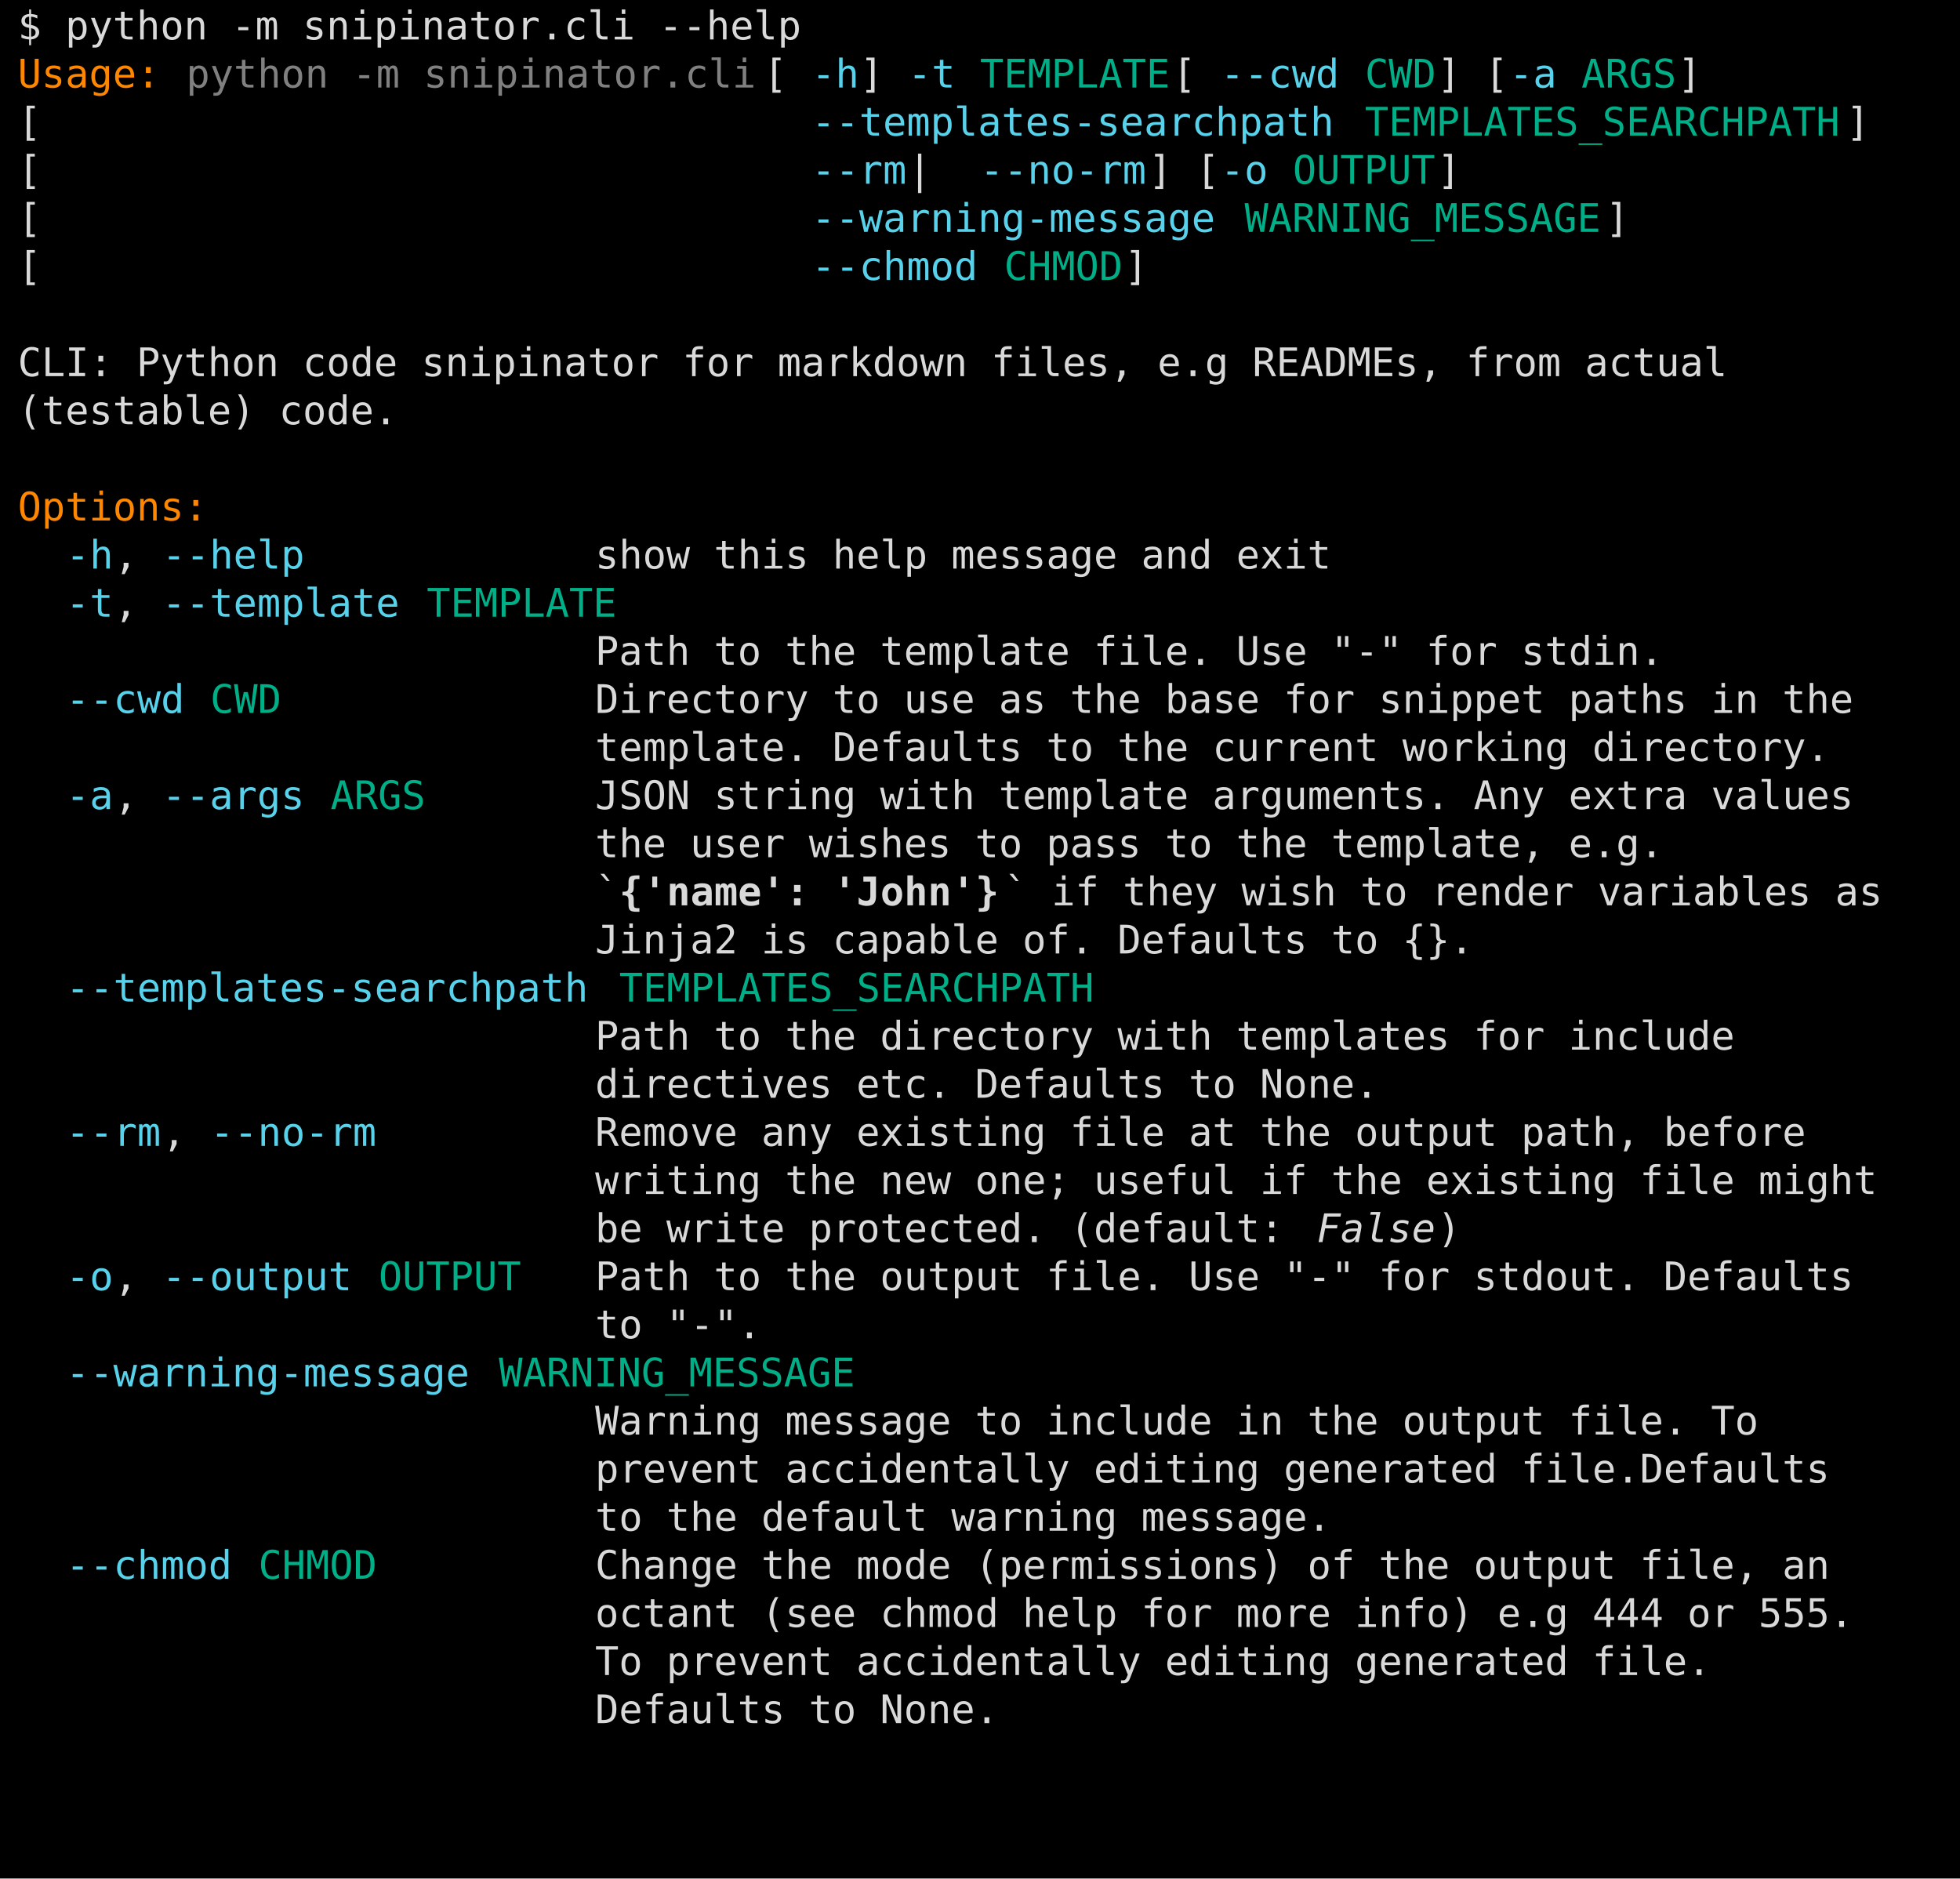
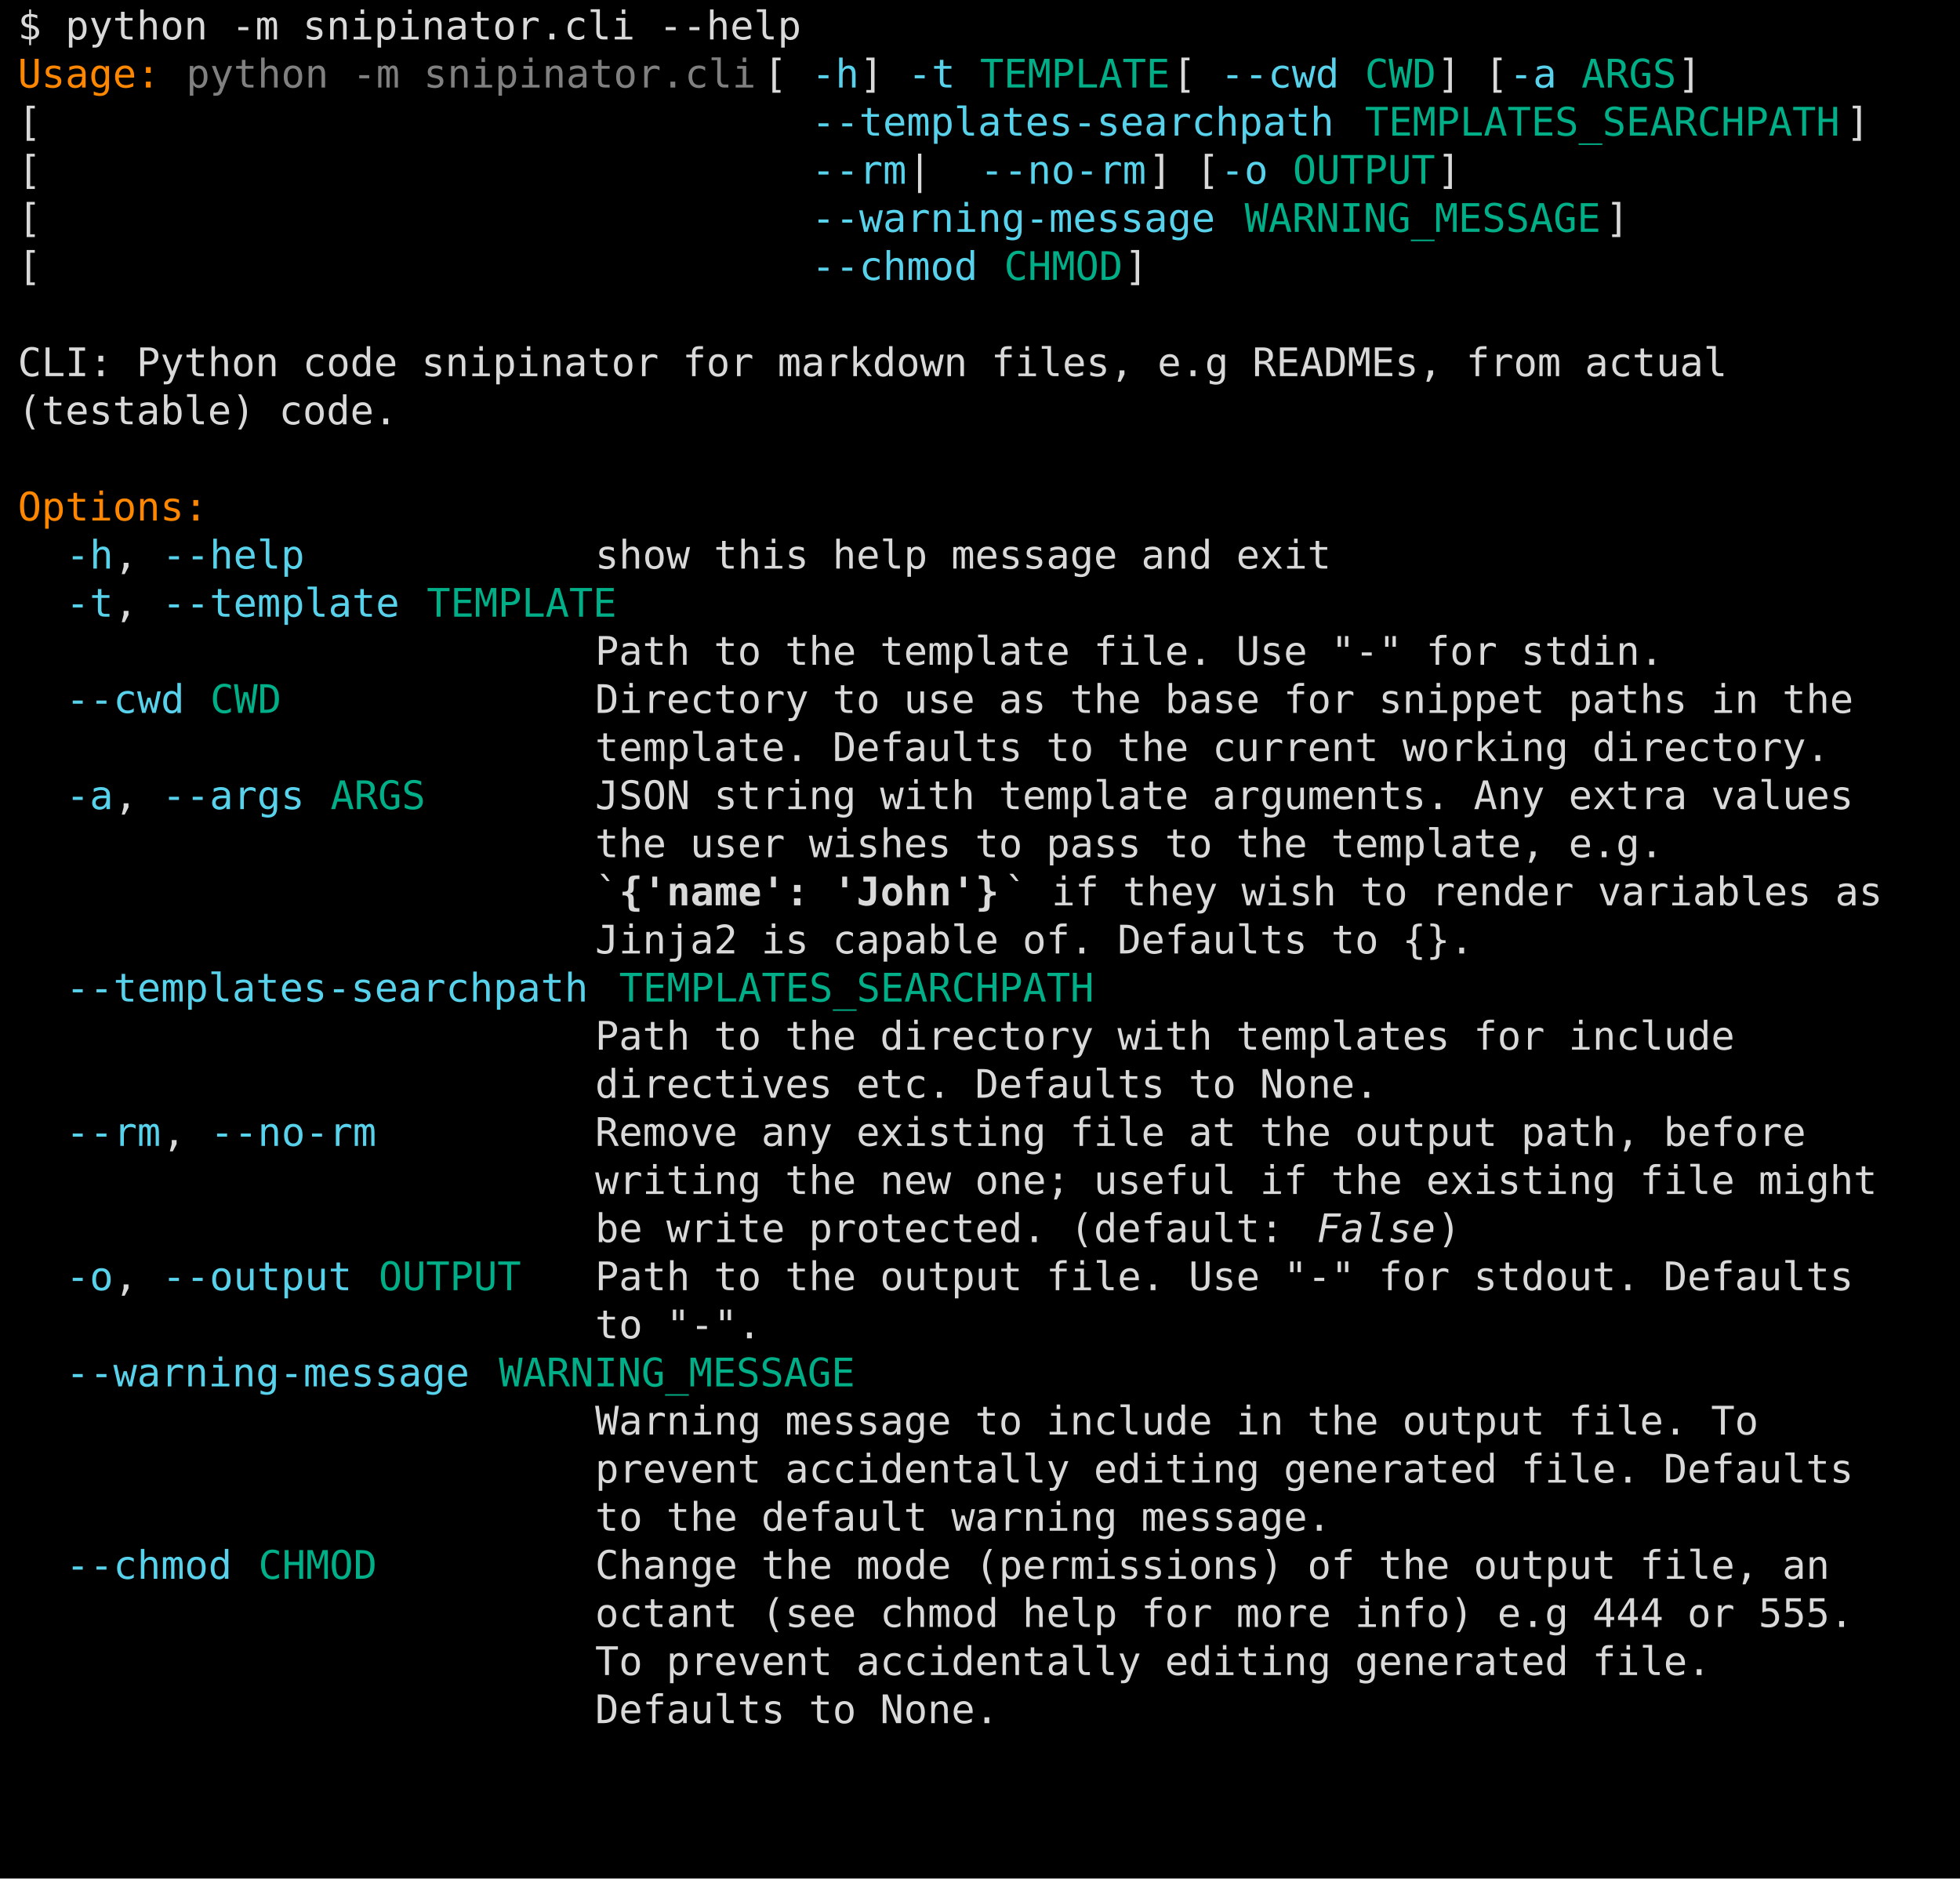
<svg xmlns="http://www.w3.org/2000/svg" class="rich-terminal" viewBox="0 0 994 952.8">
  <rect width="100%" height="100%" fill="black" />
  <style>
@font-face {
font-family: "Fira Code";
src: local("FiraCode-Regular"),
url("https://cdnjs.cloudflare.com/ajax/libs/firacode/6.2.0/woff2/FiraCode-Regular.woff2") format("woff2"),
url("https://cdnjs.cloudflare.com/ajax/libs/firacode/6.2.0/woff/FiraCode-Regular.woff") format("woff");
font-style: normal;
font-weight: 400;
}
@font-face {
font-family: "Fira Code";
src: local("FiraCode-Bold"),
url("https://cdnjs.cloudflare.com/ajax/libs/firacode/6.2.0/woff2/FiraCode-Bold.woff2") format("woff2"),
url("https://cdnjs.cloudflare.com/ajax/libs/firacode/6.2.0/woff/FiraCode-Bold.woff") format("woff");
font-style: bold;
font-weight: 700;
}
- .terminal-4260988401-matrix {
+ .terminal-3202647569-matrix {
font-family: Fira Code, monospace;
font-size: 20px;
line-height: 24.4px;
font-variant-east-asian: full-width;
}
- .terminal-4260988401-title {
+ .terminal-3202647569-title {
font-size: 18px;
font-weight: bold;
font-family: arial;
}
- .terminal-4260988401-r1 { fill: #d9d9d9 }
- .terminal-4260988401-r2 { fill: #ff8700 }
- .terminal-4260988401-r3 { fill: #808080 }
- .terminal-4260988401-r4 { fill: #58d1eb }
- .terminal-4260988401-r5 { fill: #00af87 }
- .terminal-4260988401-r6 { fill: #d9d9d9;font-weight: bold }
- .terminal-4260988401-r7 { fill: #d9d9d9;font-style: italic; }
+ .terminal-3202647569-r1 { fill: #d9d9d9 }
+ .terminal-3202647569-r2 { fill: #ff8700 }
+ .terminal-3202647569-r3 { fill: #808080 }
+ .terminal-3202647569-r4 { fill: #58d1eb }
+ .terminal-3202647569-r5 { fill: #00af87 }
+ .terminal-3202647569-r6 { fill: #d9d9d9;font-weight: bold }
+ .terminal-3202647569-r7 { fill: #d9d9d9;font-style: italic; }
</style>
  <defs>
-     <clipPath id="terminal-4260988401-clip-terminal">
+     <clipPath id="terminal-3202647569-clip-terminal">
      <rect x="0" y="0" width="975.0" height="901.8" />
    </clipPath>
-     <clipPath id="terminal-4260988401-line-0">
+     <clipPath id="terminal-3202647569-line-0">
      <rect x="0" y="1.5" width="976" height="24.65" />
    </clipPath>
-     <clipPath id="terminal-4260988401-line-1">
+     <clipPath id="terminal-3202647569-line-1">
      <rect x="0" y="25.9" width="976" height="24.65" />
    </clipPath>
-     <clipPath id="terminal-4260988401-line-2">
+     <clipPath id="terminal-3202647569-line-2">
      <rect x="0" y="50.3" width="976" height="24.65" />
    </clipPath>
-     <clipPath id="terminal-4260988401-line-3">
+     <clipPath id="terminal-3202647569-line-3">
      <rect x="0" y="74.7" width="976" height="24.65" />
    </clipPath>
-     <clipPath id="terminal-4260988401-line-4">
+     <clipPath id="terminal-3202647569-line-4">
      <rect x="0" y="99.1" width="976" height="24.65" />
    </clipPath>
-     <clipPath id="terminal-4260988401-line-5">
+     <clipPath id="terminal-3202647569-line-5">
      <rect x="0" y="123.5" width="976" height="24.65" />
    </clipPath>
-     <clipPath id="terminal-4260988401-line-6">
+     <clipPath id="terminal-3202647569-line-6">
      <rect x="0" y="147.9" width="976" height="24.65" />
    </clipPath>
-     <clipPath id="terminal-4260988401-line-7">
+     <clipPath id="terminal-3202647569-line-7">
      <rect x="0" y="172.3" width="976" height="24.65" />
    </clipPath>
-     <clipPath id="terminal-4260988401-line-8">
+     <clipPath id="terminal-3202647569-line-8">
      <rect x="0" y="196.7" width="976" height="24.65" />
    </clipPath>
-     <clipPath id="terminal-4260988401-line-9">
+     <clipPath id="terminal-3202647569-line-9">
      <rect x="0" y="221.1" width="976" height="24.65" />
    </clipPath>
-     <clipPath id="terminal-4260988401-line-10">
+     <clipPath id="terminal-3202647569-line-10">
      <rect x="0" y="245.5" width="976" height="24.65" />
    </clipPath>
-     <clipPath id="terminal-4260988401-line-11">
+     <clipPath id="terminal-3202647569-line-11">
      <rect x="0" y="269.9" width="976" height="24.65" />
    </clipPath>
-     <clipPath id="terminal-4260988401-line-12">
+     <clipPath id="terminal-3202647569-line-12">
      <rect x="0" y="294.3" width="976" height="24.65" />
    </clipPath>
-     <clipPath id="terminal-4260988401-line-13">
+     <clipPath id="terminal-3202647569-line-13">
      <rect x="0" y="318.7" width="976" height="24.65" />
    </clipPath>
-     <clipPath id="terminal-4260988401-line-14">
+     <clipPath id="terminal-3202647569-line-14">
      <rect x="0" y="343.1" width="976" height="24.65" />
    </clipPath>
-     <clipPath id="terminal-4260988401-line-15">
+     <clipPath id="terminal-3202647569-line-15">
      <rect x="0" y="367.5" width="976" height="24.65" />
    </clipPath>
-     <clipPath id="terminal-4260988401-line-16">
+     <clipPath id="terminal-3202647569-line-16">
      <rect x="0" y="391.9" width="976" height="24.65" />
    </clipPath>
-     <clipPath id="terminal-4260988401-line-17">
+     <clipPath id="terminal-3202647569-line-17">
      <rect x="0" y="416.3" width="976" height="24.65" />
    </clipPath>
-     <clipPath id="terminal-4260988401-line-18">
+     <clipPath id="terminal-3202647569-line-18">
      <rect x="0" y="440.7" width="976" height="24.65" />
    </clipPath>
-     <clipPath id="terminal-4260988401-line-19">
+     <clipPath id="terminal-3202647569-line-19">
      <rect x="0" y="465.1" width="976" height="24.65" />
    </clipPath>
-     <clipPath id="terminal-4260988401-line-20">
+     <clipPath id="terminal-3202647569-line-20">
      <rect x="0" y="489.5" width="976" height="24.65" />
    </clipPath>
-     <clipPath id="terminal-4260988401-line-21">
+     <clipPath id="terminal-3202647569-line-21">
      <rect x="0" y="513.9" width="976" height="24.65" />
    </clipPath>
-     <clipPath id="terminal-4260988401-line-22">
+     <clipPath id="terminal-3202647569-line-22">
      <rect x="0" y="538.3" width="976" height="24.65" />
    </clipPath>
-     <clipPath id="terminal-4260988401-line-23">
+     <clipPath id="terminal-3202647569-line-23">
      <rect x="0" y="562.7" width="976" height="24.65" />
    </clipPath>
-     <clipPath id="terminal-4260988401-line-24">
+     <clipPath id="terminal-3202647569-line-24">
      <rect x="0" y="587.1" width="976" height="24.65" />
    </clipPath>
-     <clipPath id="terminal-4260988401-line-25">
+     <clipPath id="terminal-3202647569-line-25">
      <rect x="0" y="611.5" width="976" height="24.65" />
    </clipPath>
-     <clipPath id="terminal-4260988401-line-26">
+     <clipPath id="terminal-3202647569-line-26">
      <rect x="0" y="635.9" width="976" height="24.65" />
    </clipPath>
-     <clipPath id="terminal-4260988401-line-27">
+     <clipPath id="terminal-3202647569-line-27">
      <rect x="0" y="660.3" width="976" height="24.65" />
    </clipPath>
-     <clipPath id="terminal-4260988401-line-28">
+     <clipPath id="terminal-3202647569-line-28">
      <rect x="0" y="684.7" width="976" height="24.65" />
    </clipPath>
-     <clipPath id="terminal-4260988401-line-29">
+     <clipPath id="terminal-3202647569-line-29">
      <rect x="0" y="709.1" width="976" height="24.65" />
    </clipPath>
-     <clipPath id="terminal-4260988401-line-30">
+     <clipPath id="terminal-3202647569-line-30">
      <rect x="0" y="733.5" width="976" height="24.65" />
    </clipPath>
-     <clipPath id="terminal-4260988401-line-31">
+     <clipPath id="terminal-3202647569-line-31">
      <rect x="0" y="757.9" width="976" height="24.65" />
    </clipPath>
-     <clipPath id="terminal-4260988401-line-32">
+     <clipPath id="terminal-3202647569-line-32">
      <rect x="0" y="782.3" width="976" height="24.65" />
    </clipPath>
-     <clipPath id="terminal-4260988401-line-33">
+     <clipPath id="terminal-3202647569-line-33">
      <rect x="0" y="806.7" width="976" height="24.65" />
    </clipPath>
-     <clipPath id="terminal-4260988401-line-34">
+     <clipPath id="terminal-3202647569-line-34">
      <rect x="0" y="831.1" width="976" height="24.65" />
    </clipPath>
-     <clipPath id="terminal-4260988401-line-35">
+     <clipPath id="terminal-3202647569-line-35">
      <rect x="0" y="855.5" width="976" height="24.65" />
    </clipPath>
  </defs>
  <g transform="translate(9, 0)">
-     <g class="terminal-4260988401-matrix">
-       <text class="terminal-4260988401-r1" x="0" y="20" textLength="402.6" clip-path="url(#terminal-4260988401-line-0)">$ python -m snipinator.cli --help</text>
-       <text class="terminal-4260988401-r1" x="976" y="20" textLength="12.2" clip-path="url(#terminal-4260988401-line-0)">
- </text>
-       <text class="terminal-4260988401-r2" x="0" y="44.4" textLength="73.2" clip-path="url(#terminal-4260988401-line-1)">Usage:</text>
-       <text class="terminal-4260988401-r3" x="85.4" y="44.4" textLength="292.8" clip-path="url(#terminal-4260988401-line-1)">python -m snipinator.cli</text>
-       <text class="terminal-4260988401-r1" x="378.2" y="44.4" textLength="24.4" clip-path="url(#terminal-4260988401-line-1)"> [</text>
-       <text class="terminal-4260988401-r4" x="402.6" y="44.4" textLength="24.4" clip-path="url(#terminal-4260988401-line-1)">-h</text>
-       <text class="terminal-4260988401-r1" x="427" y="44.4" textLength="24.4" clip-path="url(#terminal-4260988401-line-1)">] </text>
-       <text class="terminal-4260988401-r4" x="451.4" y="44.4" textLength="24.4" clip-path="url(#terminal-4260988401-line-1)">-t</text>
-       <text class="terminal-4260988401-r5" x="488" y="44.4" textLength="97.6" clip-path="url(#terminal-4260988401-line-1)">TEMPLATE</text>
-       <text class="terminal-4260988401-r1" x="585.6" y="44.4" textLength="24.4" clip-path="url(#terminal-4260988401-line-1)"> [</text>
-       <text class="terminal-4260988401-r4" x="610" y="44.4" textLength="61" clip-path="url(#terminal-4260988401-line-1)">--cwd</text>
-       <text class="terminal-4260988401-r5" x="683.2" y="44.4" textLength="36.6" clip-path="url(#terminal-4260988401-line-1)">CWD</text>
-       <text class="terminal-4260988401-r1" x="719.8" y="44.4" textLength="36.6" clip-path="url(#terminal-4260988401-line-1)">] [</text>
-       <text class="terminal-4260988401-r4" x="756.4" y="44.4" textLength="24.4" clip-path="url(#terminal-4260988401-line-1)">-a</text>
-       <text class="terminal-4260988401-r5" x="793" y="44.4" textLength="48.8" clip-path="url(#terminal-4260988401-line-1)">ARGS</text>
-       <text class="terminal-4260988401-r1" x="841.8" y="44.4" textLength="12.2" clip-path="url(#terminal-4260988401-line-1)">]</text>
-       <text class="terminal-4260988401-r1" x="976" y="44.4" textLength="12.2" clip-path="url(#terminal-4260988401-line-1)">
- </text>
-       <text class="terminal-4260988401-r1" x="0" y="68.8" textLength="402.6" clip-path="url(#terminal-4260988401-line-2)">                                [</text>
-       <text class="terminal-4260988401-r4" x="402.6" y="68.8" textLength="268.4" clip-path="url(#terminal-4260988401-line-2)">--templates-searchpath</text>
-       <text class="terminal-4260988401-r5" x="683.2" y="68.8" textLength="244" clip-path="url(#terminal-4260988401-line-2)">TEMPLATES_SEARCHPATH</text>
-       <text class="terminal-4260988401-r1" x="927.2" y="68.8" textLength="12.2" clip-path="url(#terminal-4260988401-line-2)">]</text>
-       <text class="terminal-4260988401-r1" x="976" y="68.8" textLength="12.2" clip-path="url(#terminal-4260988401-line-2)">
- </text>
-       <text class="terminal-4260988401-r1" x="0" y="93.2" textLength="402.6" clip-path="url(#terminal-4260988401-line-3)">                                [</text>
-       <text class="terminal-4260988401-r4" x="402.6" y="93.2" textLength="48.8" clip-path="url(#terminal-4260988401-line-3)">--rm</text>
-       <text class="terminal-4260988401-r1" x="451.4" y="93.2" textLength="36.6" clip-path="url(#terminal-4260988401-line-3)"> | </text>
-       <text class="terminal-4260988401-r4" x="488" y="93.2" textLength="85.4" clip-path="url(#terminal-4260988401-line-3)">--no-rm</text>
-       <text class="terminal-4260988401-r1" x="573.4" y="93.2" textLength="36.6" clip-path="url(#terminal-4260988401-line-3)">] [</text>
-       <text class="terminal-4260988401-r4" x="610" y="93.2" textLength="24.4" clip-path="url(#terminal-4260988401-line-3)">-o</text>
-       <text class="terminal-4260988401-r5" x="646.6" y="93.2" textLength="73.2" clip-path="url(#terminal-4260988401-line-3)">OUTPUT</text>
-       <text class="terminal-4260988401-r1" x="719.8" y="93.2" textLength="12.2" clip-path="url(#terminal-4260988401-line-3)">]</text>
-       <text class="terminal-4260988401-r1" x="976" y="93.2" textLength="12.2" clip-path="url(#terminal-4260988401-line-3)">
- </text>
-       <text class="terminal-4260988401-r1" x="0" y="117.6" textLength="402.6" clip-path="url(#terminal-4260988401-line-4)">                                [</text>
-       <text class="terminal-4260988401-r4" x="402.6" y="117.6" textLength="207.4" clip-path="url(#terminal-4260988401-line-4)">--warning-message</text>
-       <text class="terminal-4260988401-r5" x="622.2" y="117.6" textLength="183" clip-path="url(#terminal-4260988401-line-4)">WARNING_MESSAGE</text>
-       <text class="terminal-4260988401-r1" x="805.2" y="117.6" textLength="12.2" clip-path="url(#terminal-4260988401-line-4)">]</text>
-       <text class="terminal-4260988401-r1" x="976" y="117.6" textLength="12.2" clip-path="url(#terminal-4260988401-line-4)">
- </text>
-       <text class="terminal-4260988401-r1" x="0" y="142" textLength="402.6" clip-path="url(#terminal-4260988401-line-5)">                                [</text>
-       <text class="terminal-4260988401-r4" x="402.6" y="142" textLength="85.4" clip-path="url(#terminal-4260988401-line-5)">--chmod</text>
-       <text class="terminal-4260988401-r5" x="500.2" y="142" textLength="61" clip-path="url(#terminal-4260988401-line-5)">CHMOD</text>
-       <text class="terminal-4260988401-r1" x="561.2" y="142" textLength="12.2" clip-path="url(#terminal-4260988401-line-5)">]</text>
-       <text class="terminal-4260988401-r1" x="976" y="142" textLength="12.2" clip-path="url(#terminal-4260988401-line-5)">
- </text>
-       <text class="terminal-4260988401-r1" x="976" y="166.4" textLength="12.2" clip-path="url(#terminal-4260988401-line-6)">
- </text>
-       <text class="terminal-4260988401-r1" x="0" y="190.8" textLength="878.4" clip-path="url(#terminal-4260988401-line-7)">CLI: Python code snipinator for markdown files, e.g READMEs, from actual</text>
-       <text class="terminal-4260988401-r1" x="976" y="190.8" textLength="12.2" clip-path="url(#terminal-4260988401-line-7)">
- </text>
-       <text class="terminal-4260988401-r1" x="0" y="215.2" textLength="195.2" clip-path="url(#terminal-4260988401-line-8)">(testable) code.</text>
-       <text class="terminal-4260988401-r1" x="976" y="215.2" textLength="12.2" clip-path="url(#terminal-4260988401-line-8)">
- </text>
-       <text class="terminal-4260988401-r1" x="976" y="239.6" textLength="12.2" clip-path="url(#terminal-4260988401-line-9)">
- </text>
-       <text class="terminal-4260988401-r2" x="0" y="264" textLength="97.6" clip-path="url(#terminal-4260988401-line-10)">Options:</text>
-       <text class="terminal-4260988401-r1" x="976" y="264" textLength="12.2" clip-path="url(#terminal-4260988401-line-10)">
- </text>
-       <text class="terminal-4260988401-r4" x="24.4" y="288.4" textLength="24.4" clip-path="url(#terminal-4260988401-line-11)">-h</text>
-       <text class="terminal-4260988401-r1" x="48.8" y="288.4" textLength="24.4" clip-path="url(#terminal-4260988401-line-11)">, </text>
-       <text class="terminal-4260988401-r4" x="73.2" y="288.4" textLength="73.2" clip-path="url(#terminal-4260988401-line-11)">--help</text>
-       <text class="terminal-4260988401-r1" x="292.8" y="288.4" textLength="378.2" clip-path="url(#terminal-4260988401-line-11)">show this help message and exit</text>
-       <text class="terminal-4260988401-r1" x="976" y="288.4" textLength="12.2" clip-path="url(#terminal-4260988401-line-11)">
- </text>
-       <text class="terminal-4260988401-r4" x="24.4" y="312.8" textLength="24.4" clip-path="url(#terminal-4260988401-line-12)">-t</text>
-       <text class="terminal-4260988401-r1" x="48.8" y="312.8" textLength="24.4" clip-path="url(#terminal-4260988401-line-12)">, </text>
-       <text class="terminal-4260988401-r4" x="73.2" y="312.8" textLength="122" clip-path="url(#terminal-4260988401-line-12)">--template</text>
-       <text class="terminal-4260988401-r5" x="207.4" y="312.8" textLength="97.6" clip-path="url(#terminal-4260988401-line-12)">TEMPLATE</text>
-       <text class="terminal-4260988401-r1" x="976" y="312.8" textLength="12.2" clip-path="url(#terminal-4260988401-line-12)">
- </text>
-       <text class="terminal-4260988401-r1" x="292.8" y="337.2" textLength="549" clip-path="url(#terminal-4260988401-line-13)">Path to the template file. Use "-" for stdin.</text>
-       <text class="terminal-4260988401-r1" x="976" y="337.2" textLength="12.2" clip-path="url(#terminal-4260988401-line-13)">
- </text>
-       <text class="terminal-4260988401-r4" x="24.4" y="361.6" textLength="61" clip-path="url(#terminal-4260988401-line-14)">--cwd</text>
-       <text class="terminal-4260988401-r5" x="97.6" y="361.6" textLength="36.6" clip-path="url(#terminal-4260988401-line-14)">CWD</text>
-       <text class="terminal-4260988401-r1" x="292.8" y="361.6" textLength="646.6" clip-path="url(#terminal-4260988401-line-14)">Directory to use as the base for snippet paths in the</text>
-       <text class="terminal-4260988401-r1" x="976" y="361.6" textLength="12.2" clip-path="url(#terminal-4260988401-line-14)">
- </text>
-       <text class="terminal-4260988401-r1" x="292.8" y="386" textLength="634.4" clip-path="url(#terminal-4260988401-line-15)">template. Defaults to the current working directory.</text>
-       <text class="terminal-4260988401-r1" x="976" y="386" textLength="12.2" clip-path="url(#terminal-4260988401-line-15)">
- </text>
-       <text class="terminal-4260988401-r4" x="24.4" y="410.4" textLength="24.4" clip-path="url(#terminal-4260988401-line-16)">-a</text>
-       <text class="terminal-4260988401-r1" x="48.8" y="410.4" textLength="24.4" clip-path="url(#terminal-4260988401-line-16)">, </text>
-       <text class="terminal-4260988401-r4" x="73.2" y="410.4" textLength="73.2" clip-path="url(#terminal-4260988401-line-16)">--args</text>
-       <text class="terminal-4260988401-r5" x="158.6" y="410.4" textLength="48.8" clip-path="url(#terminal-4260988401-line-16)">ARGS</text>
-       <text class="terminal-4260988401-r1" x="292.8" y="410.4" textLength="646.6" clip-path="url(#terminal-4260988401-line-16)">JSON string with template arguments. Any extra values</text>
-       <text class="terminal-4260988401-r1" x="976" y="410.4" textLength="12.2" clip-path="url(#terminal-4260988401-line-16)">
- </text>
-       <text class="terminal-4260988401-r1" x="292.8" y="434.8" textLength="549" clip-path="url(#terminal-4260988401-line-17)">the user wishes to pass to the template, e.g.</text>
-       <text class="terminal-4260988401-r1" x="976" y="434.8" textLength="12.2" clip-path="url(#terminal-4260988401-line-17)">
- </text>
-       <text class="terminal-4260988401-r1" x="292.8" y="459.2" textLength="12.2" clip-path="url(#terminal-4260988401-line-18)">`</text>
-       <text class="terminal-4260988401-r6" x="305" y="459.2" textLength="195.2" clip-path="url(#terminal-4260988401-line-18)">{'name': 'John'}</text>
-       <text class="terminal-4260988401-r1" x="500.2" y="459.2" textLength="451.4" clip-path="url(#terminal-4260988401-line-18)">` if they wish to render variables as</text>
-       <text class="terminal-4260988401-r1" x="976" y="459.2" textLength="12.2" clip-path="url(#terminal-4260988401-line-18)">
- </text>
-       <text class="terminal-4260988401-r1" x="292.8" y="483.6" textLength="451.4" clip-path="url(#terminal-4260988401-line-19)">Jinja2 is capable of. Defaults to {}.</text>
-       <text class="terminal-4260988401-r1" x="976" y="483.6" textLength="12.2" clip-path="url(#terminal-4260988401-line-19)">
- </text>
-       <text class="terminal-4260988401-r4" x="24.4" y="508" textLength="268.4" clip-path="url(#terminal-4260988401-line-20)">--templates-searchpath</text>
-       <text class="terminal-4260988401-r5" x="305" y="508" textLength="244" clip-path="url(#terminal-4260988401-line-20)">TEMPLATES_SEARCHPATH</text>
-       <text class="terminal-4260988401-r1" x="976" y="508" textLength="12.2" clip-path="url(#terminal-4260988401-line-20)">
- </text>
-       <text class="terminal-4260988401-r1" x="292.8" y="532.4" textLength="585.6" clip-path="url(#terminal-4260988401-line-21)">Path to the directory with templates for include</text>
-       <text class="terminal-4260988401-r1" x="976" y="532.4" textLength="12.2" clip-path="url(#terminal-4260988401-line-21)">
- </text>
-       <text class="terminal-4260988401-r1" x="292.8" y="556.8" textLength="402.6" clip-path="url(#terminal-4260988401-line-22)">directives etc. Defaults to None.</text>
-       <text class="terminal-4260988401-r1" x="976" y="556.8" textLength="12.2" clip-path="url(#terminal-4260988401-line-22)">
- </text>
-       <text class="terminal-4260988401-r4" x="24.4" y="581.2" textLength="48.8" clip-path="url(#terminal-4260988401-line-23)">--rm</text>
-       <text class="terminal-4260988401-r1" x="73.2" y="581.2" textLength="24.4" clip-path="url(#terminal-4260988401-line-23)">, </text>
-       <text class="terminal-4260988401-r4" x="97.6" y="581.2" textLength="85.4" clip-path="url(#terminal-4260988401-line-23)">--no-rm</text>
-       <text class="terminal-4260988401-r1" x="292.8" y="581.2" textLength="622.2" clip-path="url(#terminal-4260988401-line-23)">Remove any existing file at the output path, before</text>
-       <text class="terminal-4260988401-r1" x="976" y="581.2" textLength="12.2" clip-path="url(#terminal-4260988401-line-23)">
- </text>
-       <text class="terminal-4260988401-r1" x="292.8" y="605.6" textLength="658.8" clip-path="url(#terminal-4260988401-line-24)">writing the new one; useful if the existing file might</text>
-       <text class="terminal-4260988401-r1" x="976" y="605.6" textLength="12.2" clip-path="url(#terminal-4260988401-line-24)">
- </text>
-       <text class="terminal-4260988401-r1" x="292.8" y="630" textLength="366" clip-path="url(#terminal-4260988401-line-25)">be write protected. (default: </text>
-       <text class="terminal-4260988401-r7" x="658.8" y="630" textLength="61" clip-path="url(#terminal-4260988401-line-25)">False</text>
-       <text class="terminal-4260988401-r1" x="719.8" y="630" textLength="12.2" clip-path="url(#terminal-4260988401-line-25)">)</text>
-       <text class="terminal-4260988401-r1" x="976" y="630" textLength="12.2" clip-path="url(#terminal-4260988401-line-25)">
- </text>
-       <text class="terminal-4260988401-r4" x="24.4" y="654.4" textLength="24.4" clip-path="url(#terminal-4260988401-line-26)">-o</text>
-       <text class="terminal-4260988401-r1" x="48.8" y="654.4" textLength="24.4" clip-path="url(#terminal-4260988401-line-26)">, </text>
-       <text class="terminal-4260988401-r4" x="73.2" y="654.4" textLength="97.6" clip-path="url(#terminal-4260988401-line-26)">--output</text>
-       <text class="terminal-4260988401-r5" x="183" y="654.4" textLength="73.2" clip-path="url(#terminal-4260988401-line-26)">OUTPUT</text>
-       <text class="terminal-4260988401-r1" x="292.8" y="654.4" textLength="646.6" clip-path="url(#terminal-4260988401-line-26)">Path to the output file. Use "-" for stdout. Defaults</text>
-       <text class="terminal-4260988401-r1" x="976" y="654.4" textLength="12.2" clip-path="url(#terminal-4260988401-line-26)">
- </text>
-       <text class="terminal-4260988401-r1" x="292.8" y="678.8" textLength="85.4" clip-path="url(#terminal-4260988401-line-27)">to "-".</text>
-       <text class="terminal-4260988401-r1" x="976" y="678.8" textLength="12.2" clip-path="url(#terminal-4260988401-line-27)">
- </text>
-       <text class="terminal-4260988401-r4" x="24.4" y="703.2" textLength="207.4" clip-path="url(#terminal-4260988401-line-28)">--warning-message</text>
-       <text class="terminal-4260988401-r5" x="244" y="703.2" textLength="183" clip-path="url(#terminal-4260988401-line-28)">WARNING_MESSAGE</text>
-       <text class="terminal-4260988401-r1" x="976" y="703.2" textLength="12.2" clip-path="url(#terminal-4260988401-line-28)">
- </text>
-       <text class="terminal-4260988401-r1" x="292.8" y="727.6" textLength="597.8" clip-path="url(#terminal-4260988401-line-29)">Warning message to include in the output file. To</text>
-       <text class="terminal-4260988401-r1" x="976" y="727.6" textLength="12.2" clip-path="url(#terminal-4260988401-line-29)">
- </text>
-       <text class="terminal-4260988401-r1" x="292.8" y="752" textLength="634.4" clip-path="url(#terminal-4260988401-line-30)">prevent accidentally editing generated file.Defaults</text>
-       <text class="terminal-4260988401-r1" x="976" y="752" textLength="12.2" clip-path="url(#terminal-4260988401-line-30)">
- </text>
-       <text class="terminal-4260988401-r1" x="292.8" y="776.4" textLength="378.2" clip-path="url(#terminal-4260988401-line-31)">to the default warning message.</text>
-       <text class="terminal-4260988401-r1" x="976" y="776.4" textLength="12.2" clip-path="url(#terminal-4260988401-line-31)">
- </text>
-       <text class="terminal-4260988401-r4" x="24.4" y="800.8" textLength="85.4" clip-path="url(#terminal-4260988401-line-32)">--chmod</text>
-       <text class="terminal-4260988401-r5" x="122" y="800.8" textLength="61" clip-path="url(#terminal-4260988401-line-32)">CHMOD</text>
-       <text class="terminal-4260988401-r1" x="292.8" y="800.8" textLength="634.4" clip-path="url(#terminal-4260988401-line-32)">Change the mode (permissions) of the output file, an</text>
-       <text class="terminal-4260988401-r1" x="976" y="800.8" textLength="12.2" clip-path="url(#terminal-4260988401-line-32)">
- </text>
-       <text class="terminal-4260988401-r1" x="292.8" y="825.2" textLength="646.6" clip-path="url(#terminal-4260988401-line-33)">octant (see chmod help for more info) e.g 444 or 555.</text>
-       <text class="terminal-4260988401-r1" x="976" y="825.2" textLength="12.2" clip-path="url(#terminal-4260988401-line-33)">
- </text>
-       <text class="terminal-4260988401-r1" x="292.8" y="849.6" textLength="573.4" clip-path="url(#terminal-4260988401-line-34)">To prevent accidentally editing generated file.</text>
-       <text class="terminal-4260988401-r1" x="976" y="849.6" textLength="12.2" clip-path="url(#terminal-4260988401-line-34)">
- </text>
-       <text class="terminal-4260988401-r1" x="292.8" y="874" textLength="207.4" clip-path="url(#terminal-4260988401-line-35)">Defaults to None.</text>
-       <text class="terminal-4260988401-r1" x="976" y="874" textLength="12.2" clip-path="url(#terminal-4260988401-line-35)">
- </text>
-       <text class="terminal-4260988401-r1" x="976" y="898.4" textLength="12.2" clip-path="url(#terminal-4260988401-line-36)">
+     <g class="terminal-3202647569-matrix">
+       <text class="terminal-3202647569-r1" x="0" y="20" textLength="402.6" clip-path="url(#terminal-3202647569-line-0)">$ python -m snipinator.cli --help</text>
+       <text class="terminal-3202647569-r1" x="976" y="20" textLength="12.2" clip-path="url(#terminal-3202647569-line-0)">
+ </text>
+       <text class="terminal-3202647569-r2" x="0" y="44.4" textLength="73.2" clip-path="url(#terminal-3202647569-line-1)">Usage:</text>
+       <text class="terminal-3202647569-r3" x="85.4" y="44.4" textLength="292.8" clip-path="url(#terminal-3202647569-line-1)">python -m snipinator.cli</text>
+       <text class="terminal-3202647569-r1" x="378.2" y="44.4" textLength="24.4" clip-path="url(#terminal-3202647569-line-1)"> [</text>
+       <text class="terminal-3202647569-r4" x="402.6" y="44.4" textLength="24.4" clip-path="url(#terminal-3202647569-line-1)">-h</text>
+       <text class="terminal-3202647569-r1" x="427" y="44.4" textLength="24.4" clip-path="url(#terminal-3202647569-line-1)">] </text>
+       <text class="terminal-3202647569-r4" x="451.4" y="44.4" textLength="24.4" clip-path="url(#terminal-3202647569-line-1)">-t</text>
+       <text class="terminal-3202647569-r5" x="488" y="44.4" textLength="97.6" clip-path="url(#terminal-3202647569-line-1)">TEMPLATE</text>
+       <text class="terminal-3202647569-r1" x="585.6" y="44.4" textLength="24.4" clip-path="url(#terminal-3202647569-line-1)"> [</text>
+       <text class="terminal-3202647569-r4" x="610" y="44.4" textLength="61" clip-path="url(#terminal-3202647569-line-1)">--cwd</text>
+       <text class="terminal-3202647569-r5" x="683.2" y="44.4" textLength="36.6" clip-path="url(#terminal-3202647569-line-1)">CWD</text>
+       <text class="terminal-3202647569-r1" x="719.8" y="44.4" textLength="36.6" clip-path="url(#terminal-3202647569-line-1)">] [</text>
+       <text class="terminal-3202647569-r4" x="756.4" y="44.4" textLength="24.4" clip-path="url(#terminal-3202647569-line-1)">-a</text>
+       <text class="terminal-3202647569-r5" x="793" y="44.4" textLength="48.8" clip-path="url(#terminal-3202647569-line-1)">ARGS</text>
+       <text class="terminal-3202647569-r1" x="841.8" y="44.4" textLength="12.2" clip-path="url(#terminal-3202647569-line-1)">]</text>
+       <text class="terminal-3202647569-r1" x="976" y="44.4" textLength="12.2" clip-path="url(#terminal-3202647569-line-1)">
+ </text>
+       <text class="terminal-3202647569-r1" x="0" y="68.8" textLength="402.6" clip-path="url(#terminal-3202647569-line-2)">                                [</text>
+       <text class="terminal-3202647569-r4" x="402.6" y="68.8" textLength="268.4" clip-path="url(#terminal-3202647569-line-2)">--templates-searchpath</text>
+       <text class="terminal-3202647569-r5" x="683.2" y="68.8" textLength="244" clip-path="url(#terminal-3202647569-line-2)">TEMPLATES_SEARCHPATH</text>
+       <text class="terminal-3202647569-r1" x="927.2" y="68.8" textLength="12.2" clip-path="url(#terminal-3202647569-line-2)">]</text>
+       <text class="terminal-3202647569-r1" x="976" y="68.8" textLength="12.2" clip-path="url(#terminal-3202647569-line-2)">
+ </text>
+       <text class="terminal-3202647569-r1" x="0" y="93.2" textLength="402.6" clip-path="url(#terminal-3202647569-line-3)">                                [</text>
+       <text class="terminal-3202647569-r4" x="402.6" y="93.2" textLength="48.8" clip-path="url(#terminal-3202647569-line-3)">--rm</text>
+       <text class="terminal-3202647569-r1" x="451.4" y="93.2" textLength="36.6" clip-path="url(#terminal-3202647569-line-3)"> | </text>
+       <text class="terminal-3202647569-r4" x="488" y="93.2" textLength="85.4" clip-path="url(#terminal-3202647569-line-3)">--no-rm</text>
+       <text class="terminal-3202647569-r1" x="573.4" y="93.2" textLength="36.6" clip-path="url(#terminal-3202647569-line-3)">] [</text>
+       <text class="terminal-3202647569-r4" x="610" y="93.2" textLength="24.4" clip-path="url(#terminal-3202647569-line-3)">-o</text>
+       <text class="terminal-3202647569-r5" x="646.6" y="93.2" textLength="73.2" clip-path="url(#terminal-3202647569-line-3)">OUTPUT</text>
+       <text class="terminal-3202647569-r1" x="719.8" y="93.2" textLength="12.2" clip-path="url(#terminal-3202647569-line-3)">]</text>
+       <text class="terminal-3202647569-r1" x="976" y="93.2" textLength="12.2" clip-path="url(#terminal-3202647569-line-3)">
+ </text>
+       <text class="terminal-3202647569-r1" x="0" y="117.6" textLength="402.6" clip-path="url(#terminal-3202647569-line-4)">                                [</text>
+       <text class="terminal-3202647569-r4" x="402.6" y="117.6" textLength="207.4" clip-path="url(#terminal-3202647569-line-4)">--warning-message</text>
+       <text class="terminal-3202647569-r5" x="622.2" y="117.6" textLength="183" clip-path="url(#terminal-3202647569-line-4)">WARNING_MESSAGE</text>
+       <text class="terminal-3202647569-r1" x="805.2" y="117.6" textLength="12.2" clip-path="url(#terminal-3202647569-line-4)">]</text>
+       <text class="terminal-3202647569-r1" x="976" y="117.6" textLength="12.2" clip-path="url(#terminal-3202647569-line-4)">
+ </text>
+       <text class="terminal-3202647569-r1" x="0" y="142" textLength="402.6" clip-path="url(#terminal-3202647569-line-5)">                                [</text>
+       <text class="terminal-3202647569-r4" x="402.6" y="142" textLength="85.4" clip-path="url(#terminal-3202647569-line-5)">--chmod</text>
+       <text class="terminal-3202647569-r5" x="500.2" y="142" textLength="61" clip-path="url(#terminal-3202647569-line-5)">CHMOD</text>
+       <text class="terminal-3202647569-r1" x="561.2" y="142" textLength="12.2" clip-path="url(#terminal-3202647569-line-5)">]</text>
+       <text class="terminal-3202647569-r1" x="976" y="142" textLength="12.2" clip-path="url(#terminal-3202647569-line-5)">
+ </text>
+       <text class="terminal-3202647569-r1" x="976" y="166.4" textLength="12.2" clip-path="url(#terminal-3202647569-line-6)">
+ </text>
+       <text class="terminal-3202647569-r1" x="0" y="190.8" textLength="878.4" clip-path="url(#terminal-3202647569-line-7)">CLI: Python code snipinator for markdown files, e.g READMEs, from actual</text>
+       <text class="terminal-3202647569-r1" x="976" y="190.8" textLength="12.2" clip-path="url(#terminal-3202647569-line-7)">
+ </text>
+       <text class="terminal-3202647569-r1" x="0" y="215.2" textLength="195.2" clip-path="url(#terminal-3202647569-line-8)">(testable) code.</text>
+       <text class="terminal-3202647569-r1" x="976" y="215.2" textLength="12.2" clip-path="url(#terminal-3202647569-line-8)">
+ </text>
+       <text class="terminal-3202647569-r1" x="976" y="239.6" textLength="12.2" clip-path="url(#terminal-3202647569-line-9)">
+ </text>
+       <text class="terminal-3202647569-r2" x="0" y="264" textLength="97.6" clip-path="url(#terminal-3202647569-line-10)">Options:</text>
+       <text class="terminal-3202647569-r1" x="976" y="264" textLength="12.2" clip-path="url(#terminal-3202647569-line-10)">
+ </text>
+       <text class="terminal-3202647569-r4" x="24.4" y="288.4" textLength="24.4" clip-path="url(#terminal-3202647569-line-11)">-h</text>
+       <text class="terminal-3202647569-r1" x="48.8" y="288.4" textLength="24.4" clip-path="url(#terminal-3202647569-line-11)">, </text>
+       <text class="terminal-3202647569-r4" x="73.2" y="288.4" textLength="73.2" clip-path="url(#terminal-3202647569-line-11)">--help</text>
+       <text class="terminal-3202647569-r1" x="292.8" y="288.4" textLength="378.2" clip-path="url(#terminal-3202647569-line-11)">show this help message and exit</text>
+       <text class="terminal-3202647569-r1" x="976" y="288.4" textLength="12.2" clip-path="url(#terminal-3202647569-line-11)">
+ </text>
+       <text class="terminal-3202647569-r4" x="24.4" y="312.8" textLength="24.4" clip-path="url(#terminal-3202647569-line-12)">-t</text>
+       <text class="terminal-3202647569-r1" x="48.8" y="312.8" textLength="24.4" clip-path="url(#terminal-3202647569-line-12)">, </text>
+       <text class="terminal-3202647569-r4" x="73.2" y="312.8" textLength="122" clip-path="url(#terminal-3202647569-line-12)">--template</text>
+       <text class="terminal-3202647569-r5" x="207.4" y="312.8" textLength="97.6" clip-path="url(#terminal-3202647569-line-12)">TEMPLATE</text>
+       <text class="terminal-3202647569-r1" x="976" y="312.8" textLength="12.2" clip-path="url(#terminal-3202647569-line-12)">
+ </text>
+       <text class="terminal-3202647569-r1" x="292.8" y="337.2" textLength="549" clip-path="url(#terminal-3202647569-line-13)">Path to the template file. Use "-" for stdin.</text>
+       <text class="terminal-3202647569-r1" x="976" y="337.2" textLength="12.2" clip-path="url(#terminal-3202647569-line-13)">
+ </text>
+       <text class="terminal-3202647569-r4" x="24.4" y="361.6" textLength="61" clip-path="url(#terminal-3202647569-line-14)">--cwd</text>
+       <text class="terminal-3202647569-r5" x="97.6" y="361.6" textLength="36.6" clip-path="url(#terminal-3202647569-line-14)">CWD</text>
+       <text class="terminal-3202647569-r1" x="292.8" y="361.6" textLength="646.6" clip-path="url(#terminal-3202647569-line-14)">Directory to use as the base for snippet paths in the</text>
+       <text class="terminal-3202647569-r1" x="976" y="361.6" textLength="12.2" clip-path="url(#terminal-3202647569-line-14)">
+ </text>
+       <text class="terminal-3202647569-r1" x="292.8" y="386" textLength="634.4" clip-path="url(#terminal-3202647569-line-15)">template. Defaults to the current working directory.</text>
+       <text class="terminal-3202647569-r1" x="976" y="386" textLength="12.2" clip-path="url(#terminal-3202647569-line-15)">
+ </text>
+       <text class="terminal-3202647569-r4" x="24.4" y="410.4" textLength="24.4" clip-path="url(#terminal-3202647569-line-16)">-a</text>
+       <text class="terminal-3202647569-r1" x="48.8" y="410.4" textLength="24.4" clip-path="url(#terminal-3202647569-line-16)">, </text>
+       <text class="terminal-3202647569-r4" x="73.2" y="410.4" textLength="73.2" clip-path="url(#terminal-3202647569-line-16)">--args</text>
+       <text class="terminal-3202647569-r5" x="158.6" y="410.4" textLength="48.8" clip-path="url(#terminal-3202647569-line-16)">ARGS</text>
+       <text class="terminal-3202647569-r1" x="292.8" y="410.4" textLength="646.6" clip-path="url(#terminal-3202647569-line-16)">JSON string with template arguments. Any extra values</text>
+       <text class="terminal-3202647569-r1" x="976" y="410.4" textLength="12.2" clip-path="url(#terminal-3202647569-line-16)">
+ </text>
+       <text class="terminal-3202647569-r1" x="292.8" y="434.8" textLength="549" clip-path="url(#terminal-3202647569-line-17)">the user wishes to pass to the template, e.g.</text>
+       <text class="terminal-3202647569-r1" x="976" y="434.8" textLength="12.2" clip-path="url(#terminal-3202647569-line-17)">
+ </text>
+       <text class="terminal-3202647569-r1" x="292.8" y="459.2" textLength="12.2" clip-path="url(#terminal-3202647569-line-18)">`</text>
+       <text class="terminal-3202647569-r6" x="305" y="459.2" textLength="195.2" clip-path="url(#terminal-3202647569-line-18)">{'name': 'John'}</text>
+       <text class="terminal-3202647569-r1" x="500.2" y="459.2" textLength="451.4" clip-path="url(#terminal-3202647569-line-18)">` if they wish to render variables as</text>
+       <text class="terminal-3202647569-r1" x="976" y="459.2" textLength="12.2" clip-path="url(#terminal-3202647569-line-18)">
+ </text>
+       <text class="terminal-3202647569-r1" x="292.8" y="483.6" textLength="451.4" clip-path="url(#terminal-3202647569-line-19)">Jinja2 is capable of. Defaults to {}.</text>
+       <text class="terminal-3202647569-r1" x="976" y="483.6" textLength="12.2" clip-path="url(#terminal-3202647569-line-19)">
+ </text>
+       <text class="terminal-3202647569-r4" x="24.4" y="508" textLength="268.4" clip-path="url(#terminal-3202647569-line-20)">--templates-searchpath</text>
+       <text class="terminal-3202647569-r5" x="305" y="508" textLength="244" clip-path="url(#terminal-3202647569-line-20)">TEMPLATES_SEARCHPATH</text>
+       <text class="terminal-3202647569-r1" x="976" y="508" textLength="12.2" clip-path="url(#terminal-3202647569-line-20)">
+ </text>
+       <text class="terminal-3202647569-r1" x="292.8" y="532.4" textLength="585.6" clip-path="url(#terminal-3202647569-line-21)">Path to the directory with templates for include</text>
+       <text class="terminal-3202647569-r1" x="976" y="532.4" textLength="12.2" clip-path="url(#terminal-3202647569-line-21)">
+ </text>
+       <text class="terminal-3202647569-r1" x="292.8" y="556.8" textLength="402.6" clip-path="url(#terminal-3202647569-line-22)">directives etc. Defaults to None.</text>
+       <text class="terminal-3202647569-r1" x="976" y="556.8" textLength="12.2" clip-path="url(#terminal-3202647569-line-22)">
+ </text>
+       <text class="terminal-3202647569-r4" x="24.4" y="581.2" textLength="48.8" clip-path="url(#terminal-3202647569-line-23)">--rm</text>
+       <text class="terminal-3202647569-r1" x="73.2" y="581.2" textLength="24.4" clip-path="url(#terminal-3202647569-line-23)">, </text>
+       <text class="terminal-3202647569-r4" x="97.6" y="581.2" textLength="85.4" clip-path="url(#terminal-3202647569-line-23)">--no-rm</text>
+       <text class="terminal-3202647569-r1" x="292.8" y="581.2" textLength="622.2" clip-path="url(#terminal-3202647569-line-23)">Remove any existing file at the output path, before</text>
+       <text class="terminal-3202647569-r1" x="976" y="581.2" textLength="12.2" clip-path="url(#terminal-3202647569-line-23)">
+ </text>
+       <text class="terminal-3202647569-r1" x="292.8" y="605.6" textLength="658.8" clip-path="url(#terminal-3202647569-line-24)">writing the new one; useful if the existing file might</text>
+       <text class="terminal-3202647569-r1" x="976" y="605.6" textLength="12.2" clip-path="url(#terminal-3202647569-line-24)">
+ </text>
+       <text class="terminal-3202647569-r1" x="292.8" y="630" textLength="366" clip-path="url(#terminal-3202647569-line-25)">be write protected. (default: </text>
+       <text class="terminal-3202647569-r7" x="658.8" y="630" textLength="61" clip-path="url(#terminal-3202647569-line-25)">False</text>
+       <text class="terminal-3202647569-r1" x="719.8" y="630" textLength="12.2" clip-path="url(#terminal-3202647569-line-25)">)</text>
+       <text class="terminal-3202647569-r1" x="976" y="630" textLength="12.2" clip-path="url(#terminal-3202647569-line-25)">
+ </text>
+       <text class="terminal-3202647569-r4" x="24.4" y="654.4" textLength="24.4" clip-path="url(#terminal-3202647569-line-26)">-o</text>
+       <text class="terminal-3202647569-r1" x="48.8" y="654.4" textLength="24.4" clip-path="url(#terminal-3202647569-line-26)">, </text>
+       <text class="terminal-3202647569-r4" x="73.2" y="654.4" textLength="97.6" clip-path="url(#terminal-3202647569-line-26)">--output</text>
+       <text class="terminal-3202647569-r5" x="183" y="654.4" textLength="73.2" clip-path="url(#terminal-3202647569-line-26)">OUTPUT</text>
+       <text class="terminal-3202647569-r1" x="292.8" y="654.4" textLength="646.6" clip-path="url(#terminal-3202647569-line-26)">Path to the output file. Use "-" for stdout. Defaults</text>
+       <text class="terminal-3202647569-r1" x="976" y="654.4" textLength="12.2" clip-path="url(#terminal-3202647569-line-26)">
+ </text>
+       <text class="terminal-3202647569-r1" x="292.8" y="678.8" textLength="85.4" clip-path="url(#terminal-3202647569-line-27)">to "-".</text>
+       <text class="terminal-3202647569-r1" x="976" y="678.8" textLength="12.2" clip-path="url(#terminal-3202647569-line-27)">
+ </text>
+       <text class="terminal-3202647569-r4" x="24.4" y="703.2" textLength="207.4" clip-path="url(#terminal-3202647569-line-28)">--warning-message</text>
+       <text class="terminal-3202647569-r5" x="244" y="703.2" textLength="183" clip-path="url(#terminal-3202647569-line-28)">WARNING_MESSAGE</text>
+       <text class="terminal-3202647569-r1" x="976" y="703.2" textLength="12.2" clip-path="url(#terminal-3202647569-line-28)">
+ </text>
+       <text class="terminal-3202647569-r1" x="292.8" y="727.6" textLength="597.8" clip-path="url(#terminal-3202647569-line-29)">Warning message to include in the output file. To</text>
+       <text class="terminal-3202647569-r1" x="976" y="727.6" textLength="12.2" clip-path="url(#terminal-3202647569-line-29)">
+ </text>
+       <text class="terminal-3202647569-r1" x="292.8" y="752" textLength="646.6" clip-path="url(#terminal-3202647569-line-30)">prevent accidentally editing generated file. Defaults</text>
+       <text class="terminal-3202647569-r1" x="976" y="752" textLength="12.2" clip-path="url(#terminal-3202647569-line-30)">
+ </text>
+       <text class="terminal-3202647569-r1" x="292.8" y="776.4" textLength="378.2" clip-path="url(#terminal-3202647569-line-31)">to the default warning message.</text>
+       <text class="terminal-3202647569-r1" x="976" y="776.4" textLength="12.2" clip-path="url(#terminal-3202647569-line-31)">
+ </text>
+       <text class="terminal-3202647569-r4" x="24.4" y="800.8" textLength="85.4" clip-path="url(#terminal-3202647569-line-32)">--chmod</text>
+       <text class="terminal-3202647569-r5" x="122" y="800.8" textLength="61" clip-path="url(#terminal-3202647569-line-32)">CHMOD</text>
+       <text class="terminal-3202647569-r1" x="292.8" y="800.8" textLength="634.4" clip-path="url(#terminal-3202647569-line-32)">Change the mode (permissions) of the output file, an</text>
+       <text class="terminal-3202647569-r1" x="976" y="800.8" textLength="12.2" clip-path="url(#terminal-3202647569-line-32)">
+ </text>
+       <text class="terminal-3202647569-r1" x="292.8" y="825.2" textLength="646.6" clip-path="url(#terminal-3202647569-line-33)">octant (see chmod help for more info) e.g 444 or 555.</text>
+       <text class="terminal-3202647569-r1" x="976" y="825.2" textLength="12.2" clip-path="url(#terminal-3202647569-line-33)">
+ </text>
+       <text class="terminal-3202647569-r1" x="292.8" y="849.6" textLength="573.4" clip-path="url(#terminal-3202647569-line-34)">To prevent accidentally editing generated file.</text>
+       <text class="terminal-3202647569-r1" x="976" y="849.6" textLength="12.2" clip-path="url(#terminal-3202647569-line-34)">
+ </text>
+       <text class="terminal-3202647569-r1" x="292.8" y="874" textLength="207.4" clip-path="url(#terminal-3202647569-line-35)">Defaults to None.</text>
+       <text class="terminal-3202647569-r1" x="976" y="874" textLength="12.2" clip-path="url(#terminal-3202647569-line-35)">
+ </text>
+       <text class="terminal-3202647569-r1" x="976" y="898.4" textLength="12.2" clip-path="url(#terminal-3202647569-line-36)">
</text>
    </g>
  </g>
</svg>
